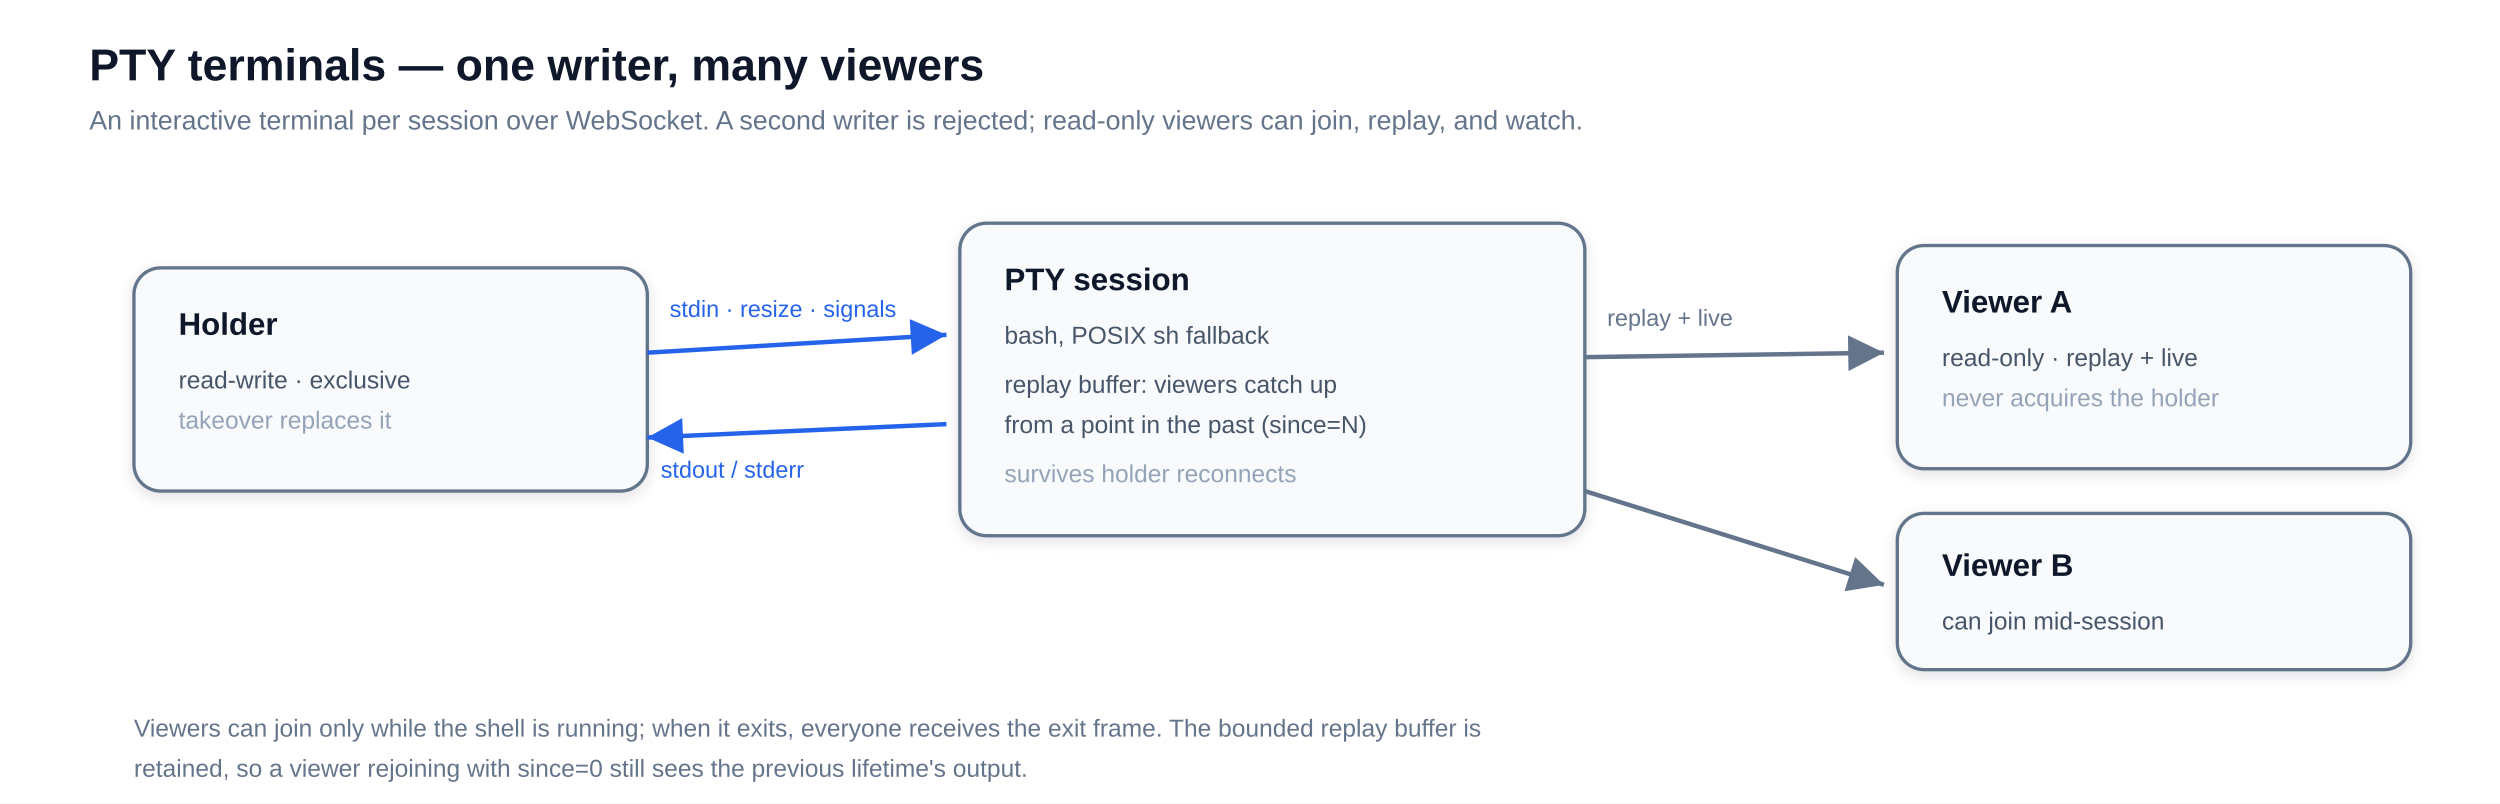
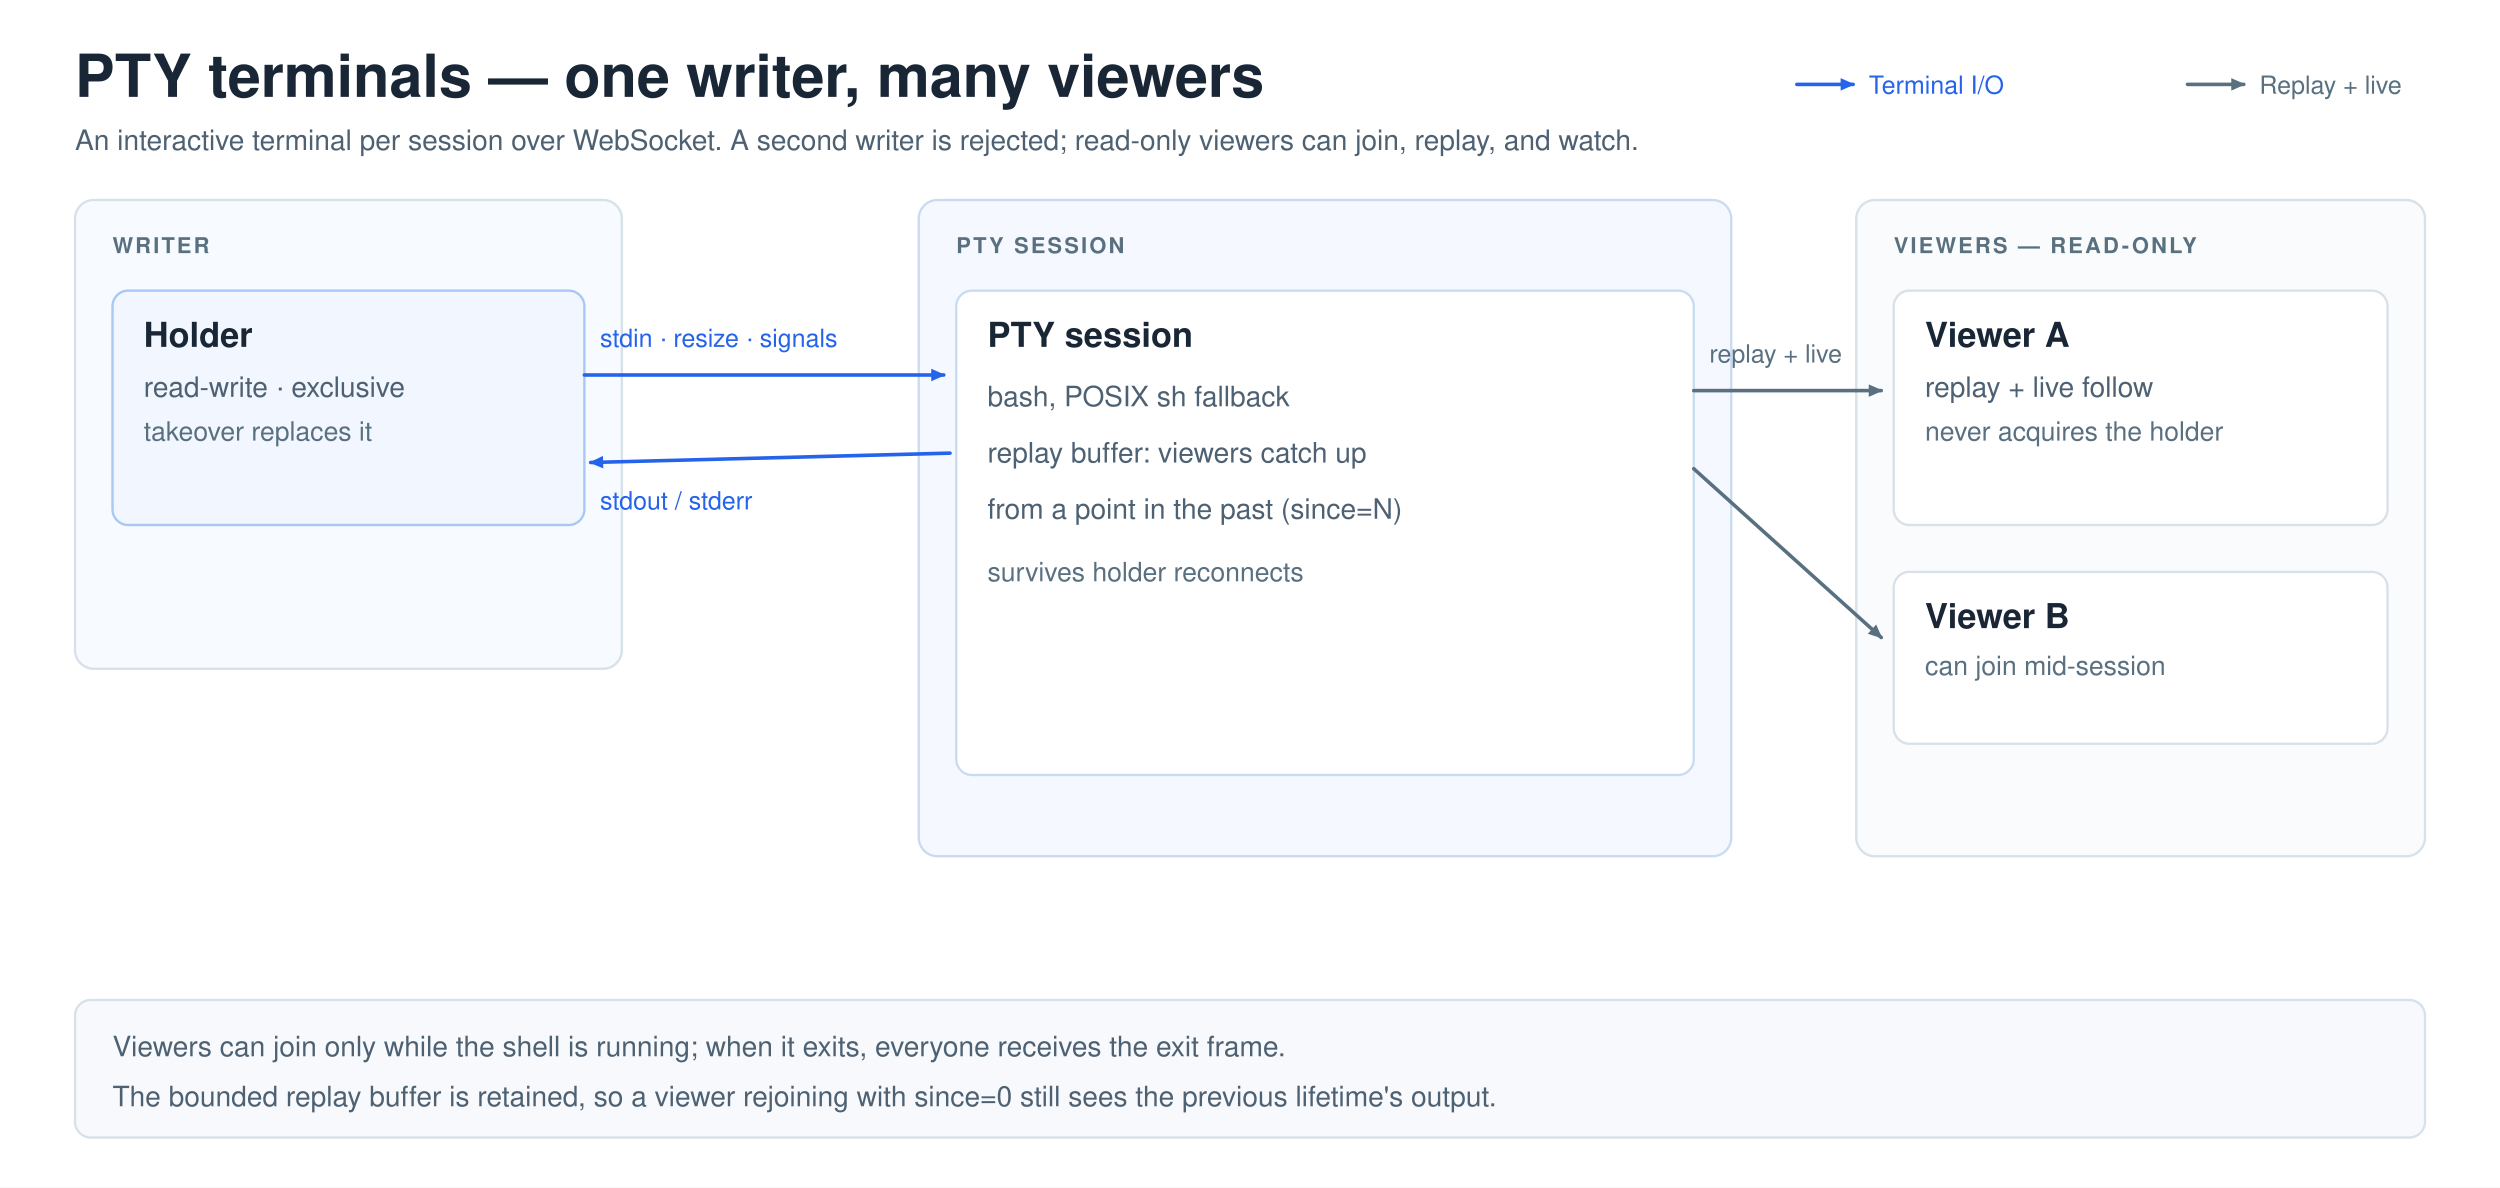
- <svg xmlns="http://www.w3.org/2000/svg" width="1120" height="360" viewBox="0 0 1120 360" font-family="-apple-system,'Helvetica Neue',Arial,sans-serif">
+ <svg xmlns="http://www.w3.org/2000/svg" width="1600" height="760" viewBox="0 0 1600 760" role="img" aria-labelledby="title desc">
  <defs>
-     <marker id="mB" markerWidth="10" markerHeight="10" refX="8" refY="4" orient="auto">
-       <path d="M0,0 L8,4 L0,8 Z" fill="#2563eb" />
+     <marker id="data" markerWidth="9" markerHeight="8" refX="8" refY="4" orient="auto" markerUnits="userSpaceOnUse">
+       <path d="M0 0L9 4L0 8Z" fill="#2563eb" />
    </marker>
-     <marker id="mG" markerWidth="10" markerHeight="10" refX="8" refY="4" orient="auto">
-       <path d="M0,0 L8,4 L0,8 Z" fill="#64748b" />
+     <marker id="neutral" markerWidth="9" markerHeight="8" refX="8" refY="4" orient="auto" markerUnits="userSpaceOnUse">
+       <path d="M0 0L9 4L0 8Z" fill="#597080" />
    </marker>
-     <filter id="sh" x="-20%" y="-20%" width="140%" height="140%">
-       <feDropShadow dx="0" dy="2" stdDeviation="3" flood-color="#0f172a" flood-opacity="0.12" />
-     </filter>
+     <style>text{font-family:"Helvetica Neue",Helvetica,Arial,sans-serif;fill:#182636} .section{font-size:14px;font-weight:700;letter-spacing:1.4px;fill:#597080} .label{font-size:17px;fill:#597080} .body{font-size:18px;fill:#4d6173} .heading{font-size:22px;font-weight:600} .edge{font-size:16px;font-weight:500} </style>
  </defs>
-   <rect width="1120" height="360" fill="#ffffff" />
-   <text x="40" y="36" font-size="20" font-weight="700" fill="#0f172a">PTY terminals — one writer, many viewers</text>
-   <text x="40" y="58" font-size="12" fill="#64748b">An interactive terminal per session over WebSocket. A second writer is rejected; read-only viewers can join, replay, and watch.</text>
-   <rect x="60" y="120" width="230" height="100" rx="12" fill="#f8fafc" stroke="#64748b" stroke-width="1.5" filter="url(#sh)" />
-   <text x="80" y="150" font-size="14" font-weight="700" fill="#0f172a">Holder</text>
-   <text x="80" y="174" font-size="11" fill="#475569">read-write · exclusive</text>
-   <text x="80" y="192" font-size="11" fill="#94a3b8">takeover replaces it</text>
-   <rect x="430" y="100" width="280" height="140" rx="12" fill="#f8fafc" stroke="#64748b" stroke-width="1.5" filter="url(#sh)" />
-   <text x="450" y="130" font-size="14" font-weight="700" fill="#0f172a">PTY session</text>
-   <text x="450" y="154" font-size="11" fill="#475569">bash, POSIX sh fallback</text>
-   <text x="450" y="176" font-size="11" fill="#475569">replay buffer: viewers catch up</text>
-   <text x="450" y="194" font-size="11" fill="#475569">from a point in the past (since=N)</text>
-   <text x="450" y="216" font-size="11" fill="#94a3b8">survives holder reconnects</text>
-   <rect x="850" y="110" width="230" height="100" rx="12" fill="#f8fafc" stroke="#64748b" stroke-width="1.5" filter="url(#sh)" />
-   <text x="870" y="140" font-size="14" font-weight="700" fill="#0f172a">Viewer A</text>
-   <text x="870" y="164" font-size="11" fill="#475569">read-only · replay + live</text>
-   <text x="870" y="182" font-size="11" fill="#94a3b8">never acquires the holder</text>
-   <rect x="850" y="230" width="230" height="70" rx="12" fill="#f8fafc" stroke="#64748b" stroke-width="1.5" filter="url(#sh)" />
-   <text x="870" y="258" font-size="14" font-weight="700" fill="#0f172a">Viewer B</text>
-   <text x="870" y="282" font-size="11" fill="#475569">can join mid-session</text>
-   <path d="M290,158 L424,150" stroke="#2563eb" stroke-width="2" marker-end="url(#mB)" fill="none" />
-   <text x="300" y="142" font-size="10.5" fill="#2563eb">stdin · resize · signals</text>
-   <path d="M424,190 L290,196" stroke="#2563eb" stroke-width="2" marker-end="url(#mB)" fill="none" />
-   <text x="296" y="214" font-size="10.5" fill="#2563eb">stdout / stderr</text>
-   <path d="M710,160 L844,158" stroke="#64748b" stroke-width="2" marker-end="url(#mG)" fill="none" />
-   <path d="M710,220 L844,262" stroke="#64748b" stroke-width="2" marker-end="url(#mG)" fill="none" />
-   <text x="720" y="146" font-size="10.5" fill="#64748b">replay + live</text>
-   <text x="60" y="330" font-size="11" fill="#64748b">Viewers can join only while the shell is running; when it exits, everyone receives the exit frame. The bounded replay buffer is</text>
-   <text x="60" y="348" font-size="11" fill="#64748b">retained, so a viewer rejoining with since=0 still sees the previous lifetime's output.</text>
+   <rect width="1600" height="760" fill="#ffffff" />
+   <text x="48" y="62" font-size="38" font-weight="700">PTY terminals — one writer, many viewers</text>
+   <text x="48" y="96" class="body">An interactive terminal per session over WebSocket. A second writer is rejected; read-only viewers can join, replay, and watch.</text>
+   <path d="M1150 54h36" fill="none" stroke="#2563eb" stroke-width="2.3" stroke-linejoin="round" stroke-linecap="round" marker-end="url(#data)" />
+   <text x="1196" y="60" class="edge" style="fill:#2563eb">Terminal I/O</text>
+   <path d="M1400 54h36" fill="none" stroke="#597080" stroke-width="2.3" stroke-linejoin="round" stroke-linecap="round" marker-end="url(#neutral)" />
+   <text x="1446" y="60" class="edge" style="fill:#597080">Replay + live</text>
+   <rect x="48" y="128" width="350" height="300" rx="12" fill="#f7faff" stroke="#d6e1e9" stroke-width="1.5" />
+   <text x="72" y="162" class="section">WRITER</text>
+   <rect x="72" y="186" width="302" height="150" rx="10" fill="#f1f6ff" stroke="#a9c7f3" stroke-width="1.5" />
+   <text x="92" y="222" class="heading">Holder</text>
+   <text x="92" y="254" class="body">read-write · exclusive</text>
+   <text x="92" y="282" class="label">takeover replaces it</text>
+   <rect x="588" y="128" width="520" height="420" rx="12" fill="#f5f9ff" stroke="#c9dbf1" stroke-width="1.5" />
+   <text x="612" y="162" class="section">PTY SESSION</text>
+   <rect x="612" y="186" width="472" height="310" rx="10" fill="#ffffff" stroke="#c9dbf1" stroke-width="1.5" />
+   <text x="632" y="222" class="heading">PTY session</text>
+   <text x="632" y="260" class="body">bash, POSIX sh fallback</text>
+   <text x="632" y="296" class="body">replay buffer: viewers catch up</text>
+   <text x="632" y="332" class="body">from a point in the past (since=N)</text>
+   <text x="632" y="372" class="label">survives holder reconnects</text>
+   <rect x="1188" y="128" width="364" height="420" rx="12" fill="#fafbfd" stroke="#d8e1e8" stroke-width="1.5" />
+   <text x="1212" y="162" class="section">VIEWERS — READ-ONLY</text>
+   <rect x="1212" y="186" width="316" height="150" rx="10" fill="#ffffff" stroke="#d8e1e8" stroke-width="1.5" />
+   <text x="1232" y="222" class="heading">Viewer A</text>
+   <text x="1232" y="254" class="body">replay + live follow</text>
+   <text x="1232" y="282" class="label">never acquires the holder</text>
+   <rect x="1212" y="366" width="316" height="110" rx="10" fill="#ffffff" stroke="#d8e1e8" stroke-width="1.5" />
+   <text x="1232" y="402" class="heading">Viewer B</text>
+   <text x="1232" y="432" class="label">can join mid-session</text>
+   <path d="M374 240H604" fill="none" stroke="#2563eb" stroke-width="2.3" stroke-linejoin="round" stroke-linecap="round" marker-end="url(#data)" />
+   <text x="384" y="222" class="edge" style="fill:#2563eb">stdin · resize · signals</text>
+   <path d="M608 290L378 296" fill="none" stroke="#2563eb" stroke-width="2.3" stroke-linejoin="round" stroke-linecap="round" marker-end="url(#data)" />
+   <text x="384" y="326" class="edge" style="fill:#2563eb">stdout / stderr</text>
+   <path d="M1084 250H1204" fill="none" stroke="#597080" stroke-width="2.3" stroke-linejoin="round" stroke-linecap="round" marker-end="url(#neutral)" />
+   <path d="M1084 300L1204 408" fill="none" stroke="#597080" stroke-width="2.3" stroke-linejoin="round" stroke-linecap="round" marker-end="url(#neutral)" />
+   <text x="1094" y="232" class="edge" style="fill:#597080">replay + live</text>
+   <rect x="48" y="640" width="1504" height="88" rx="10" fill="#f7f9fc" stroke="#d6e1e9" stroke-width="1.5" />
+   <text x="72" y="676" class="body">Viewers can join only while the shell is running; when it exits, everyone receives the exit frame.</text>
+   <text x="72" y="708" class="body">The bounded replay buffer is retained, so a viewer rejoining with since=0 still sees the previous lifetime's output.</text>
</svg>
